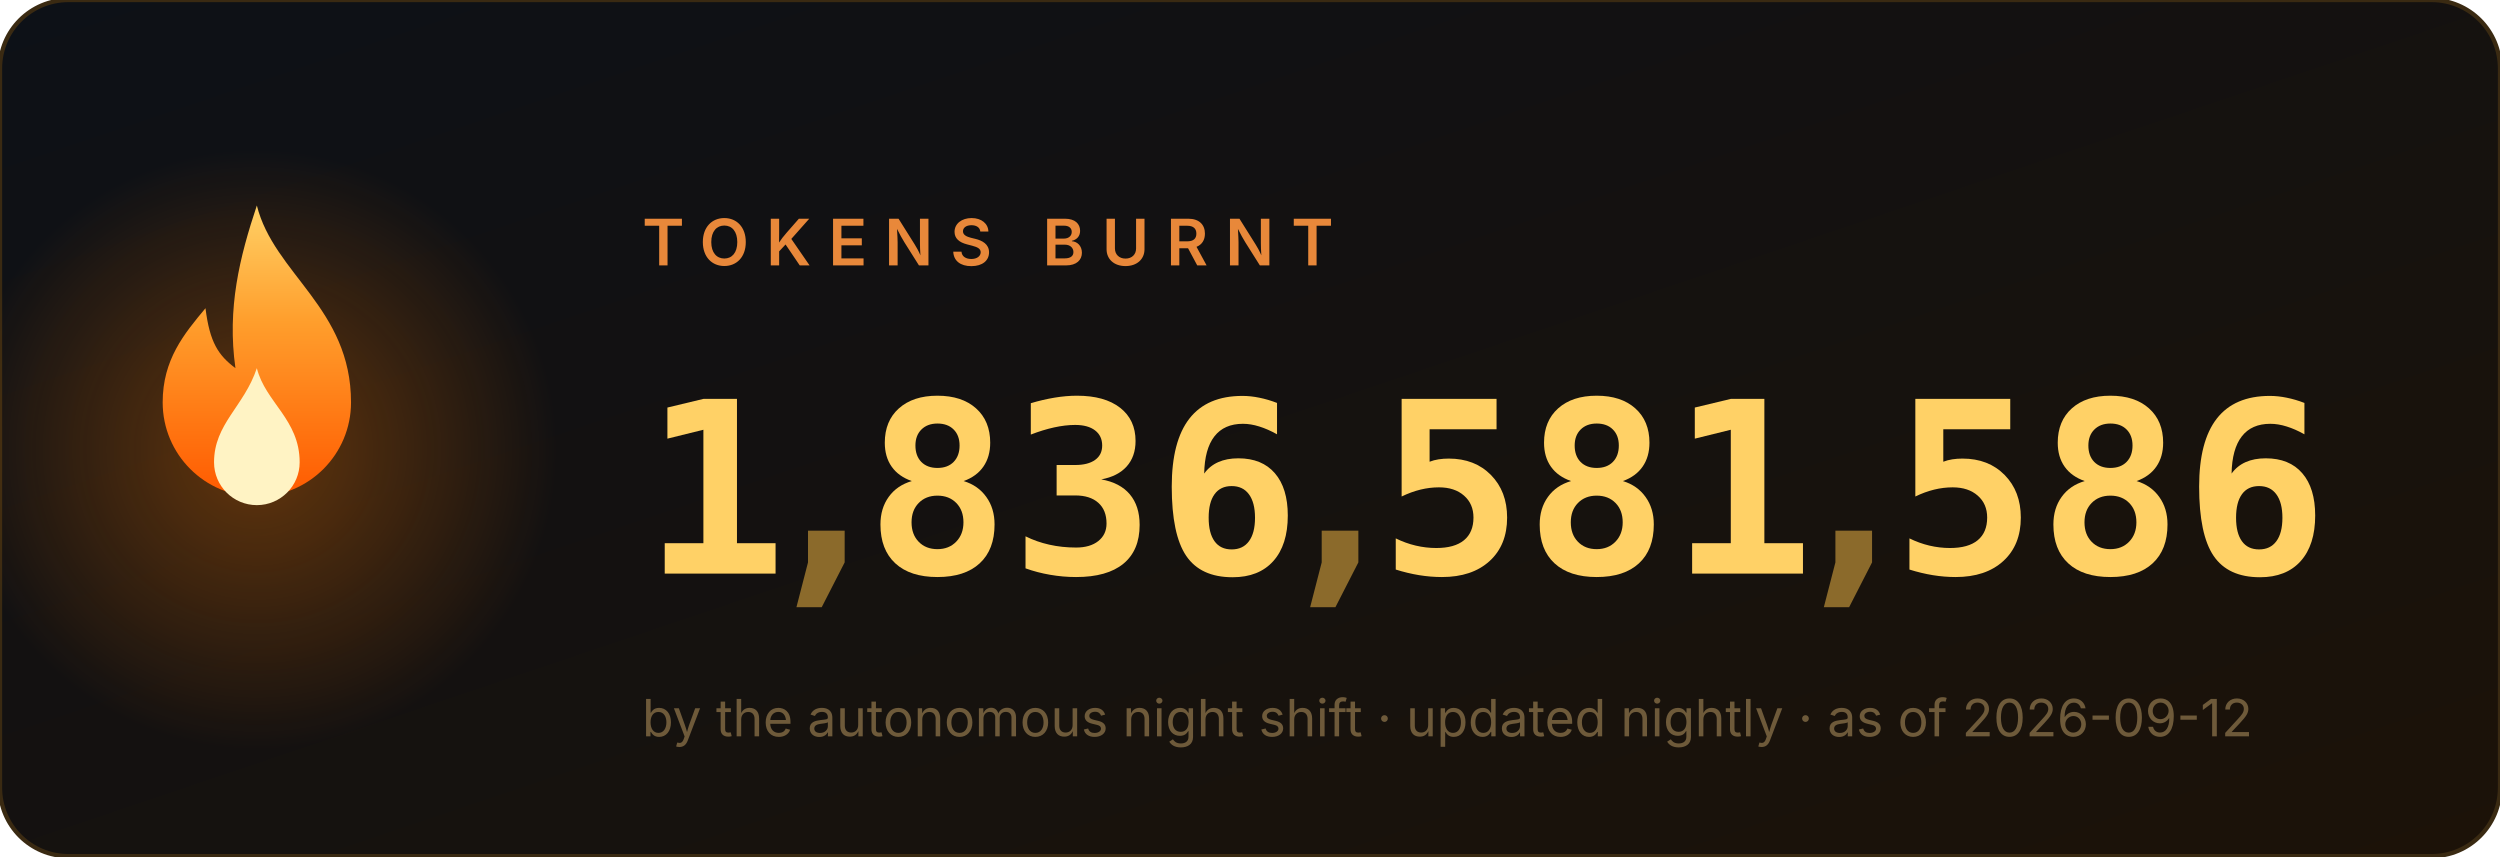
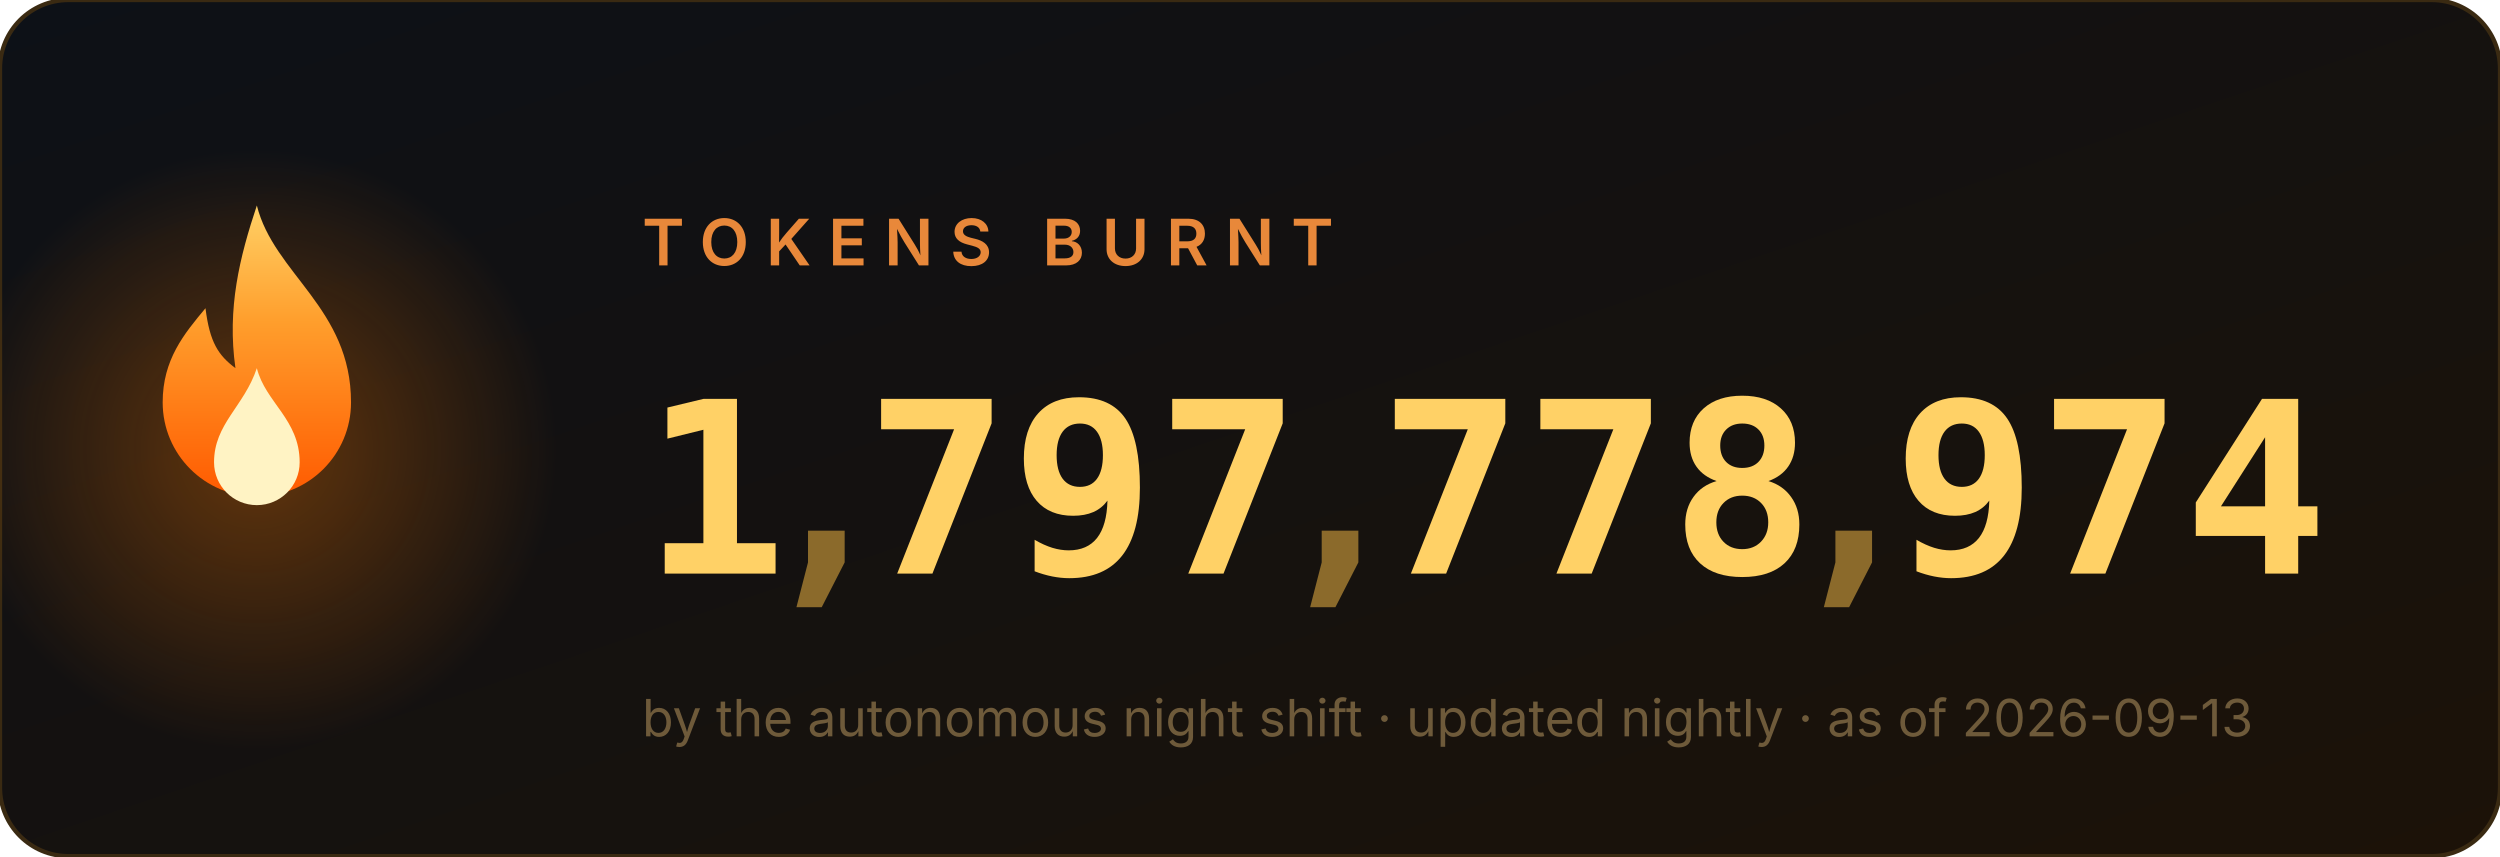
- <svg xmlns="http://www.w3.org/2000/svg" width="584" height="200" viewBox="0 0 584 200" role="img" aria-label="1,836,581,586 tokens burnt">
+ <svg xmlns="http://www.w3.org/2000/svg" width="584" height="200" viewBox="0 0 584 200" role="img" aria-label="1,797,778,974 tokens burnt">
  <style>
.num{font:700 56px ui-monospace,'Cascadia Code',Menlo,Consolas,monospace;fill:#ffd166}
.comma{fill:#8b6a2b}
.label{font:600 15px -apple-system,'Segoe UI',sans-serif;fill:#e8883a;letter-spacing:4px}
.sub{font:400 12px -apple-system,'Segoe UI',sans-serif;fill:#6e5a3a}
</style>
  <defs>
    <linearGradient id="bg" x1="0" y1="0" x2="1" y2="1">
      <stop offset="0" stop-color="#0d1117" />
      <stop offset="1" stop-color="#1c1208" />
    </linearGradient>
    <linearGradient id="fg" x1="0" y1="1" x2="0" y2="0">
      <stop offset="0" stop-color="#ff5a00" />
      <stop offset=".6" stop-color="#ff9e2c" />
      <stop offset="1" stop-color="#ffd166" />
    </linearGradient>
    <radialGradient id="halo">
      <stop offset="0" stop-color="#ff7b00" />
      <stop offset="1" stop-color="#ff7b00" stop-opacity="0" />
    </radialGradient>
  </defs>
  <rect width="584" height="200" rx="16" fill="url(#bg)" stroke="#3a2a12" />
  <circle cx="60" cy="105" r="70" fill="url(#halo)" opacity=".35">
    <animate attributeName="opacity" values=".25;.55;.25" dur="2.2s" repeatCount="indefinite" />
  </circle>
  <g transform="translate(60,128)">
    <g>
      <animateTransform attributeName="transform" type="scale" values="1 1;.95 1.1;1 1" dur="1.6s" repeatCount="indefinite" additive="sum" calcMode="spline" keySplines=".4 0 .6 1;.4 0 .6 1" />
      <path d="M0 -80c4 16 22 24 22 46a22 22 0 1 1-44 0c0-10 5-16 10-22 1 8 3 11 7 14-2-14 1-26 5-38z" fill="url(#fg)" />
      <path d="M0 -42c2 8 10 12 10 22a10 10 0 1 1-20 0c0-9 7-13 10-22z" fill="#fff3c4">
        <animateTransform attributeName="transform" type="scale" values="1 1;1.06 .92;1 1" dur="1.1s" repeatCount="indefinite" additive="sum" calcMode="spline" keySplines=".4 0 .6 1;.4 0 .6 1" />
      </path>
    </g>
  </g>
  <text x="150" y="62" class="label">TOKENS BURNT</text>
  <svg x="150" y="84" width="34" height="64" viewBox="0 0 34 64">
    <g transform="translate(0,-64)">
      <g>
        <animateTransform attributeName="transform" type="translate" values="0 64;0 64;0 0" keyTimes="0;0.000;1" dur="0.97s" begin="0s" fill="freeze" additive="sum" calcMode="spline" keySplines="0 0 1 1;.2 .7 .3 1" />
        <text x="17" y="50" class="num" text-anchor="middle">0</text>
        <text x="17" y="114" class="num" text-anchor="middle">1</text>
        <text x="17" y="178" class="num" text-anchor="middle">2</text>
        <text x="17" y="242" class="num" text-anchor="middle">3</text>
        <text x="17" y="306" class="num" text-anchor="middle">4</text>
        <text x="17" y="370" class="num" text-anchor="middle">5</text>
        <text x="17" y="434" class="num" text-anchor="middle">6</text>
        <text x="17" y="498" class="num" text-anchor="middle">7</text>
        <text x="17" y="562" class="num" text-anchor="middle">8</text>
        <text x="17" y="626" class="num" text-anchor="middle">9</text>
      </g>
    </g>
  </svg>
  <text x="193" y="134" class="num comma" text-anchor="middle">,</text>
  <svg x="202" y="84" width="34" height="64" viewBox="0 0 34 64">
-     <g transform="translate(0,-512)">
-       <g>
-         <animateTransform attributeName="transform" type="translate" values="0 512;0 512;0 0" keyTimes="0;0.141;1" dur="1.70s" begin="0s" fill="freeze" additive="sum" calcMode="spline" keySplines="0 0 1 1;.2 .7 .3 1" />
+     <g transform="translate(0,-448)">
+       <g>
+         <animateTransform attributeName="transform" type="translate" values="0 448;0 448;0 0" keyTimes="0;0.147;1" dur="1.63s" begin="0s" fill="freeze" additive="sum" calcMode="spline" keySplines="0 0 1 1;.2 .7 .3 1" />
        <text x="17" y="50" class="num" text-anchor="middle">0</text>
        <text x="17" y="114" class="num" text-anchor="middle">1</text>
        <text x="17" y="178" class="num" text-anchor="middle">2</text>
        <text x="17" y="242" class="num" text-anchor="middle">3</text>
        <text x="17" y="306" class="num" text-anchor="middle">4</text>
        <text x="17" y="370" class="num" text-anchor="middle">5</text>
        <text x="17" y="434" class="num" text-anchor="middle">6</text>
        <text x="17" y="498" class="num" text-anchor="middle">7</text>
        <text x="17" y="562" class="num" text-anchor="middle">8</text>
        <text x="17" y="626" class="num" text-anchor="middle">9</text>
      </g>
    </g>
  </svg>
  <svg x="236" y="84" width="34" height="64" viewBox="0 0 34 64">
-     <g transform="translate(0,-192)">
-       <g>
-         <animateTransform attributeName="transform" type="translate" values="0 192;0 192;0 0" keyTimes="0;0.245;1" dur="1.47s" begin="0s" fill="freeze" additive="sum" calcMode="spline" keySplines="0 0 1 1;.2 .7 .3 1" />
+     <g transform="translate(0,-576)">
+       <g>
+         <animateTransform attributeName="transform" type="translate" values="0 576;0 576;0 0" keyTimes="0;0.190;1" dur="1.89s" begin="0s" fill="freeze" additive="sum" calcMode="spline" keySplines="0 0 1 1;.2 .7 .3 1" />
        <text x="17" y="50" class="num" text-anchor="middle">0</text>
        <text x="17" y="114" class="num" text-anchor="middle">1</text>
        <text x="17" y="178" class="num" text-anchor="middle">2</text>
        <text x="17" y="242" class="num" text-anchor="middle">3</text>
        <text x="17" y="306" class="num" text-anchor="middle">4</text>
        <text x="17" y="370" class="num" text-anchor="middle">5</text>
        <text x="17" y="434" class="num" text-anchor="middle">6</text>
        <text x="17" y="498" class="num" text-anchor="middle">7</text>
        <text x="17" y="562" class="num" text-anchor="middle">8</text>
        <text x="17" y="626" class="num" text-anchor="middle">9</text>
      </g>
    </g>
  </svg>
  <svg x="270" y="84" width="34" height="64" viewBox="0 0 34 64">
-     <g transform="translate(0,-384)">
-       <g>
-         <animateTransform attributeName="transform" type="translate" values="0 384;0 384;0 0" keyTimes="0;0.267;1" dur="1.80s" begin="0s" fill="freeze" additive="sum" calcMode="spline" keySplines="0 0 1 1;.2 .7 .3 1" />
+     <g transform="translate(0,-448)">
+       <g>
+         <animateTransform attributeName="transform" type="translate" values="0 448;0 448;0 0" keyTimes="0;0.257;1" dur="1.87s" begin="0s" fill="freeze" additive="sum" calcMode="spline" keySplines="0 0 1 1;.2 .7 .3 1" />
        <text x="17" y="50" class="num" text-anchor="middle">0</text>
        <text x="17" y="114" class="num" text-anchor="middle">1</text>
        <text x="17" y="178" class="num" text-anchor="middle">2</text>
        <text x="17" y="242" class="num" text-anchor="middle">3</text>
        <text x="17" y="306" class="num" text-anchor="middle">4</text>
        <text x="17" y="370" class="num" text-anchor="middle">5</text>
        <text x="17" y="434" class="num" text-anchor="middle">6</text>
        <text x="17" y="498" class="num" text-anchor="middle">7</text>
        <text x="17" y="562" class="num" text-anchor="middle">8</text>
        <text x="17" y="626" class="num" text-anchor="middle">9</text>
      </g>
    </g>
  </svg>
  <text x="313" y="134" class="num comma" text-anchor="middle">,</text>
  <svg x="322" y="84" width="34" height="64" viewBox="0 0 34 64">
-     <g transform="translate(0,-320)">
-       <g>
-         <animateTransform attributeName="transform" type="translate" values="0 320;0 320;0 0" keyTimes="0;0.365;1" dur="1.97s" begin="0s" fill="freeze" additive="sum" calcMode="spline" keySplines="0 0 1 1;.2 .7 .3 1" />
+     <g transform="translate(0,-448)">
+       <g>
+         <animateTransform attributeName="transform" type="translate" values="0 448;0 448;0 0" keyTimes="0;0.341;1" dur="2.11s" begin="0s" fill="freeze" additive="sum" calcMode="spline" keySplines="0 0 1 1;.2 .7 .3 1" />
        <text x="17" y="50" class="num" text-anchor="middle">0</text>
        <text x="17" y="114" class="num" text-anchor="middle">1</text>
        <text x="17" y="178" class="num" text-anchor="middle">2</text>
        <text x="17" y="242" class="num" text-anchor="middle">3</text>
        <text x="17" y="306" class="num" text-anchor="middle">4</text>
        <text x="17" y="370" class="num" text-anchor="middle">5</text>
        <text x="17" y="434" class="num" text-anchor="middle">6</text>
        <text x="17" y="498" class="num" text-anchor="middle">7</text>
        <text x="17" y="562" class="num" text-anchor="middle">8</text>
        <text x="17" y="626" class="num" text-anchor="middle">9</text>
      </g>
    </g>
  </svg>
  <svg x="356" y="84" width="34" height="64" viewBox="0 0 34 64">
+     <g transform="translate(0,-448)">
+       <g>
+         <animateTransform attributeName="transform" type="translate" values="0 448;0 448;0 0" keyTimes="0;0.377;1" dur="2.23s" begin="0s" fill="freeze" additive="sum" calcMode="spline" keySplines="0 0 1 1;.2 .7 .3 1" />
+         <text x="17" y="50" class="num" text-anchor="middle">0</text>
+         <text x="17" y="114" class="num" text-anchor="middle">1</text>
+         <text x="17" y="178" class="num" text-anchor="middle">2</text>
+         <text x="17" y="242" class="num" text-anchor="middle">3</text>
+         <text x="17" y="306" class="num" text-anchor="middle">4</text>
+         <text x="17" y="370" class="num" text-anchor="middle">5</text>
+         <text x="17" y="434" class="num" text-anchor="middle">6</text>
+         <text x="17" y="498" class="num" text-anchor="middle">7</text>
+         <text x="17" y="562" class="num" text-anchor="middle">8</text>
+         <text x="17" y="626" class="num" text-anchor="middle">9</text>
+       </g>
+     </g>
+   </svg>
+   <svg x="390" y="84" width="34" height="64" viewBox="0 0 34 64">
    <g transform="translate(0,-512)">
      <g>
-         <animateTransform attributeName="transform" type="translate" values="0 512;0 512;0 0" keyTimes="0;0.365;1" dur="2.30s" begin="0s" fill="freeze" additive="sum" calcMode="spline" keySplines="0 0 1 1;.2 .7 .3 1" />
-         <text x="17" y="50" class="num" text-anchor="middle">0</text>
-         <text x="17" y="114" class="num" text-anchor="middle">1</text>
-         <text x="17" y="178" class="num" text-anchor="middle">2</text>
-         <text x="17" y="242" class="num" text-anchor="middle">3</text>
-         <text x="17" y="306" class="num" text-anchor="middle">4</text>
-         <text x="17" y="370" class="num" text-anchor="middle">5</text>
-         <text x="17" y="434" class="num" text-anchor="middle">6</text>
-         <text x="17" y="498" class="num" text-anchor="middle">7</text>
-         <text x="17" y="562" class="num" text-anchor="middle">8</text>
-         <text x="17" y="626" class="num" text-anchor="middle">9</text>
-       </g>
-     </g>
-   </svg>
-   <svg x="390" y="84" width="34" height="64" viewBox="0 0 34 64">
-     <g transform="translate(0,-64)">
-       <g>
-         <animateTransform attributeName="transform" type="translate" values="0 64;0 64;0 0" keyTimes="0;0.497;1" dur="1.93s" begin="0s" fill="freeze" additive="sum" calcMode="spline" keySplines="0 0 1 1;.2 .7 .3 1" />
+         <animateTransform attributeName="transform" type="translate" values="0 512;0 512;0 0" keyTimes="0;0.397;1" dur="2.42s" begin="0s" fill="freeze" additive="sum" calcMode="spline" keySplines="0 0 1 1;.2 .7 .3 1" />
        <text x="17" y="50" class="num" text-anchor="middle">0</text>
        <text x="17" y="114" class="num" text-anchor="middle">1</text>
        <text x="17" y="178" class="num" text-anchor="middle">2</text>
        <text x="17" y="242" class="num" text-anchor="middle">3</text>
        <text x="17" y="306" class="num" text-anchor="middle">4</text>
        <text x="17" y="370" class="num" text-anchor="middle">5</text>
        <text x="17" y="434" class="num" text-anchor="middle">6</text>
        <text x="17" y="498" class="num" text-anchor="middle">7</text>
        <text x="17" y="562" class="num" text-anchor="middle">8</text>
        <text x="17" y="626" class="num" text-anchor="middle">9</text>
      </g>
    </g>
  </svg>
  <text x="433" y="134" class="num comma" text-anchor="middle">,</text>
  <svg x="442" y="84" width="34" height="64" viewBox="0 0 34 64">
-     <g transform="translate(0,-320)">
-       <g>
-         <animateTransform attributeName="transform" type="translate" values="0 320;0 320;0 0" keyTimes="0;0.490;1" dur="2.45s" begin="0s" fill="freeze" additive="sum" calcMode="spline" keySplines="0 0 1 1;.2 .7 .3 1" />
+     <g transform="translate(0,-576)">
+       <g>
+         <animateTransform attributeName="transform" type="translate" values="0 576;0 576;0 0" keyTimes="0;0.440;1" dur="2.73s" begin="0s" fill="freeze" additive="sum" calcMode="spline" keySplines="0 0 1 1;.2 .7 .3 1" />
        <text x="17" y="50" class="num" text-anchor="middle">0</text>
        <text x="17" y="114" class="num" text-anchor="middle">1</text>
        <text x="17" y="178" class="num" text-anchor="middle">2</text>
        <text x="17" y="242" class="num" text-anchor="middle">3</text>
        <text x="17" y="306" class="num" text-anchor="middle">4</text>
        <text x="17" y="370" class="num" text-anchor="middle">5</text>
        <text x="17" y="434" class="num" text-anchor="middle">6</text>
        <text x="17" y="498" class="num" text-anchor="middle">7</text>
        <text x="17" y="562" class="num" text-anchor="middle">8</text>
        <text x="17" y="626" class="num" text-anchor="middle">9</text>
      </g>
    </g>
  </svg>
  <svg x="476" y="84" width="34" height="64" viewBox="0 0 34 64">
-     <g transform="translate(0,-512)">
-       <g>
-         <animateTransform attributeName="transform" type="translate" values="0 512;0 512;0 0" keyTimes="0;0.475;1" dur="2.78s" begin="0s" fill="freeze" additive="sum" calcMode="spline" keySplines="0 0 1 1;.2 .7 .3 1" />
+     <g transform="translate(0,-448)">
+       <g>
+         <animateTransform attributeName="transform" type="translate" values="0 448;0 448;0 0" keyTimes="0;0.487;1" dur="2.71s" begin="0s" fill="freeze" additive="sum" calcMode="spline" keySplines="0 0 1 1;.2 .7 .3 1" />
        <text x="17" y="50" class="num" text-anchor="middle">0</text>
        <text x="17" y="114" class="num" text-anchor="middle">1</text>
        <text x="17" y="178" class="num" text-anchor="middle">2</text>
        <text x="17" y="242" class="num" text-anchor="middle">3</text>
        <text x="17" y="306" class="num" text-anchor="middle">4</text>
        <text x="17" y="370" class="num" text-anchor="middle">5</text>
        <text x="17" y="434" class="num" text-anchor="middle">6</text>
        <text x="17" y="498" class="num" text-anchor="middle">7</text>
        <text x="17" y="562" class="num" text-anchor="middle">8</text>
        <text x="17" y="626" class="num" text-anchor="middle">9</text>
      </g>
    </g>
  </svg>
  <svg x="510" y="84" width="34" height="64" viewBox="0 0 34 64">
-     <g transform="translate(0,-384)">
-       <g>
-         <animateTransform attributeName="transform" type="translate" values="0 384;0 384;0 0" keyTimes="0;0.522;1" dur="2.76s" begin="0s" fill="freeze" additive="sum" calcMode="spline" keySplines="0 0 1 1;.2 .7 .3 1" />
-         <text x="17" y="50" class="num" text-anchor="middle">0</text>
-         <text x="17" y="114" class="num" text-anchor="middle">1</text>
-         <text x="17" y="178" class="num" text-anchor="middle">2</text>
-         <text x="17" y="242" class="num" text-anchor="middle">3</text>
-         <text x="17" y="306" class="num" text-anchor="middle">4</text>
-         <text x="17" y="370" class="num" text-anchor="middle">5</text>
-         <text x="17" y="434" class="num" text-anchor="middle">6</text>
-         <text x="17" y="498" class="num" text-anchor="middle">7</text>
-         <text x="17" y="562" class="num" text-anchor="middle">8</text>
-         <text x="17" y="626" class="num" text-anchor="middle">9</text>
-       </g>
-     </g>
-   </svg>
-   <text x="150" y="172" class="sub">by the autonomous night shift · updated nightly · as of 2026-09-12</text>
+     <g transform="translate(0,-256)">
+       <g>
+         <animateTransform attributeName="transform" type="translate" values="0 256;0 256;0 0" keyTimes="0;0.550;1" dur="2.62s" begin="0s" fill="freeze" additive="sum" calcMode="spline" keySplines="0 0 1 1;.2 .7 .3 1" />
+         <text x="17" y="50" class="num" text-anchor="middle">0</text>
+         <text x="17" y="114" class="num" text-anchor="middle">1</text>
+         <text x="17" y="178" class="num" text-anchor="middle">2</text>
+         <text x="17" y="242" class="num" text-anchor="middle">3</text>
+         <text x="17" y="306" class="num" text-anchor="middle">4</text>
+         <text x="17" y="370" class="num" text-anchor="middle">5</text>
+         <text x="17" y="434" class="num" text-anchor="middle">6</text>
+         <text x="17" y="498" class="num" text-anchor="middle">7</text>
+         <text x="17" y="562" class="num" text-anchor="middle">8</text>
+         <text x="17" y="626" class="num" text-anchor="middle">9</text>
+       </g>
+     </g>
+   </svg>
+   <text x="150" y="172" class="sub">by the autonomous night shift · updated nightly · as of 2026-09-13</text>
</svg>
